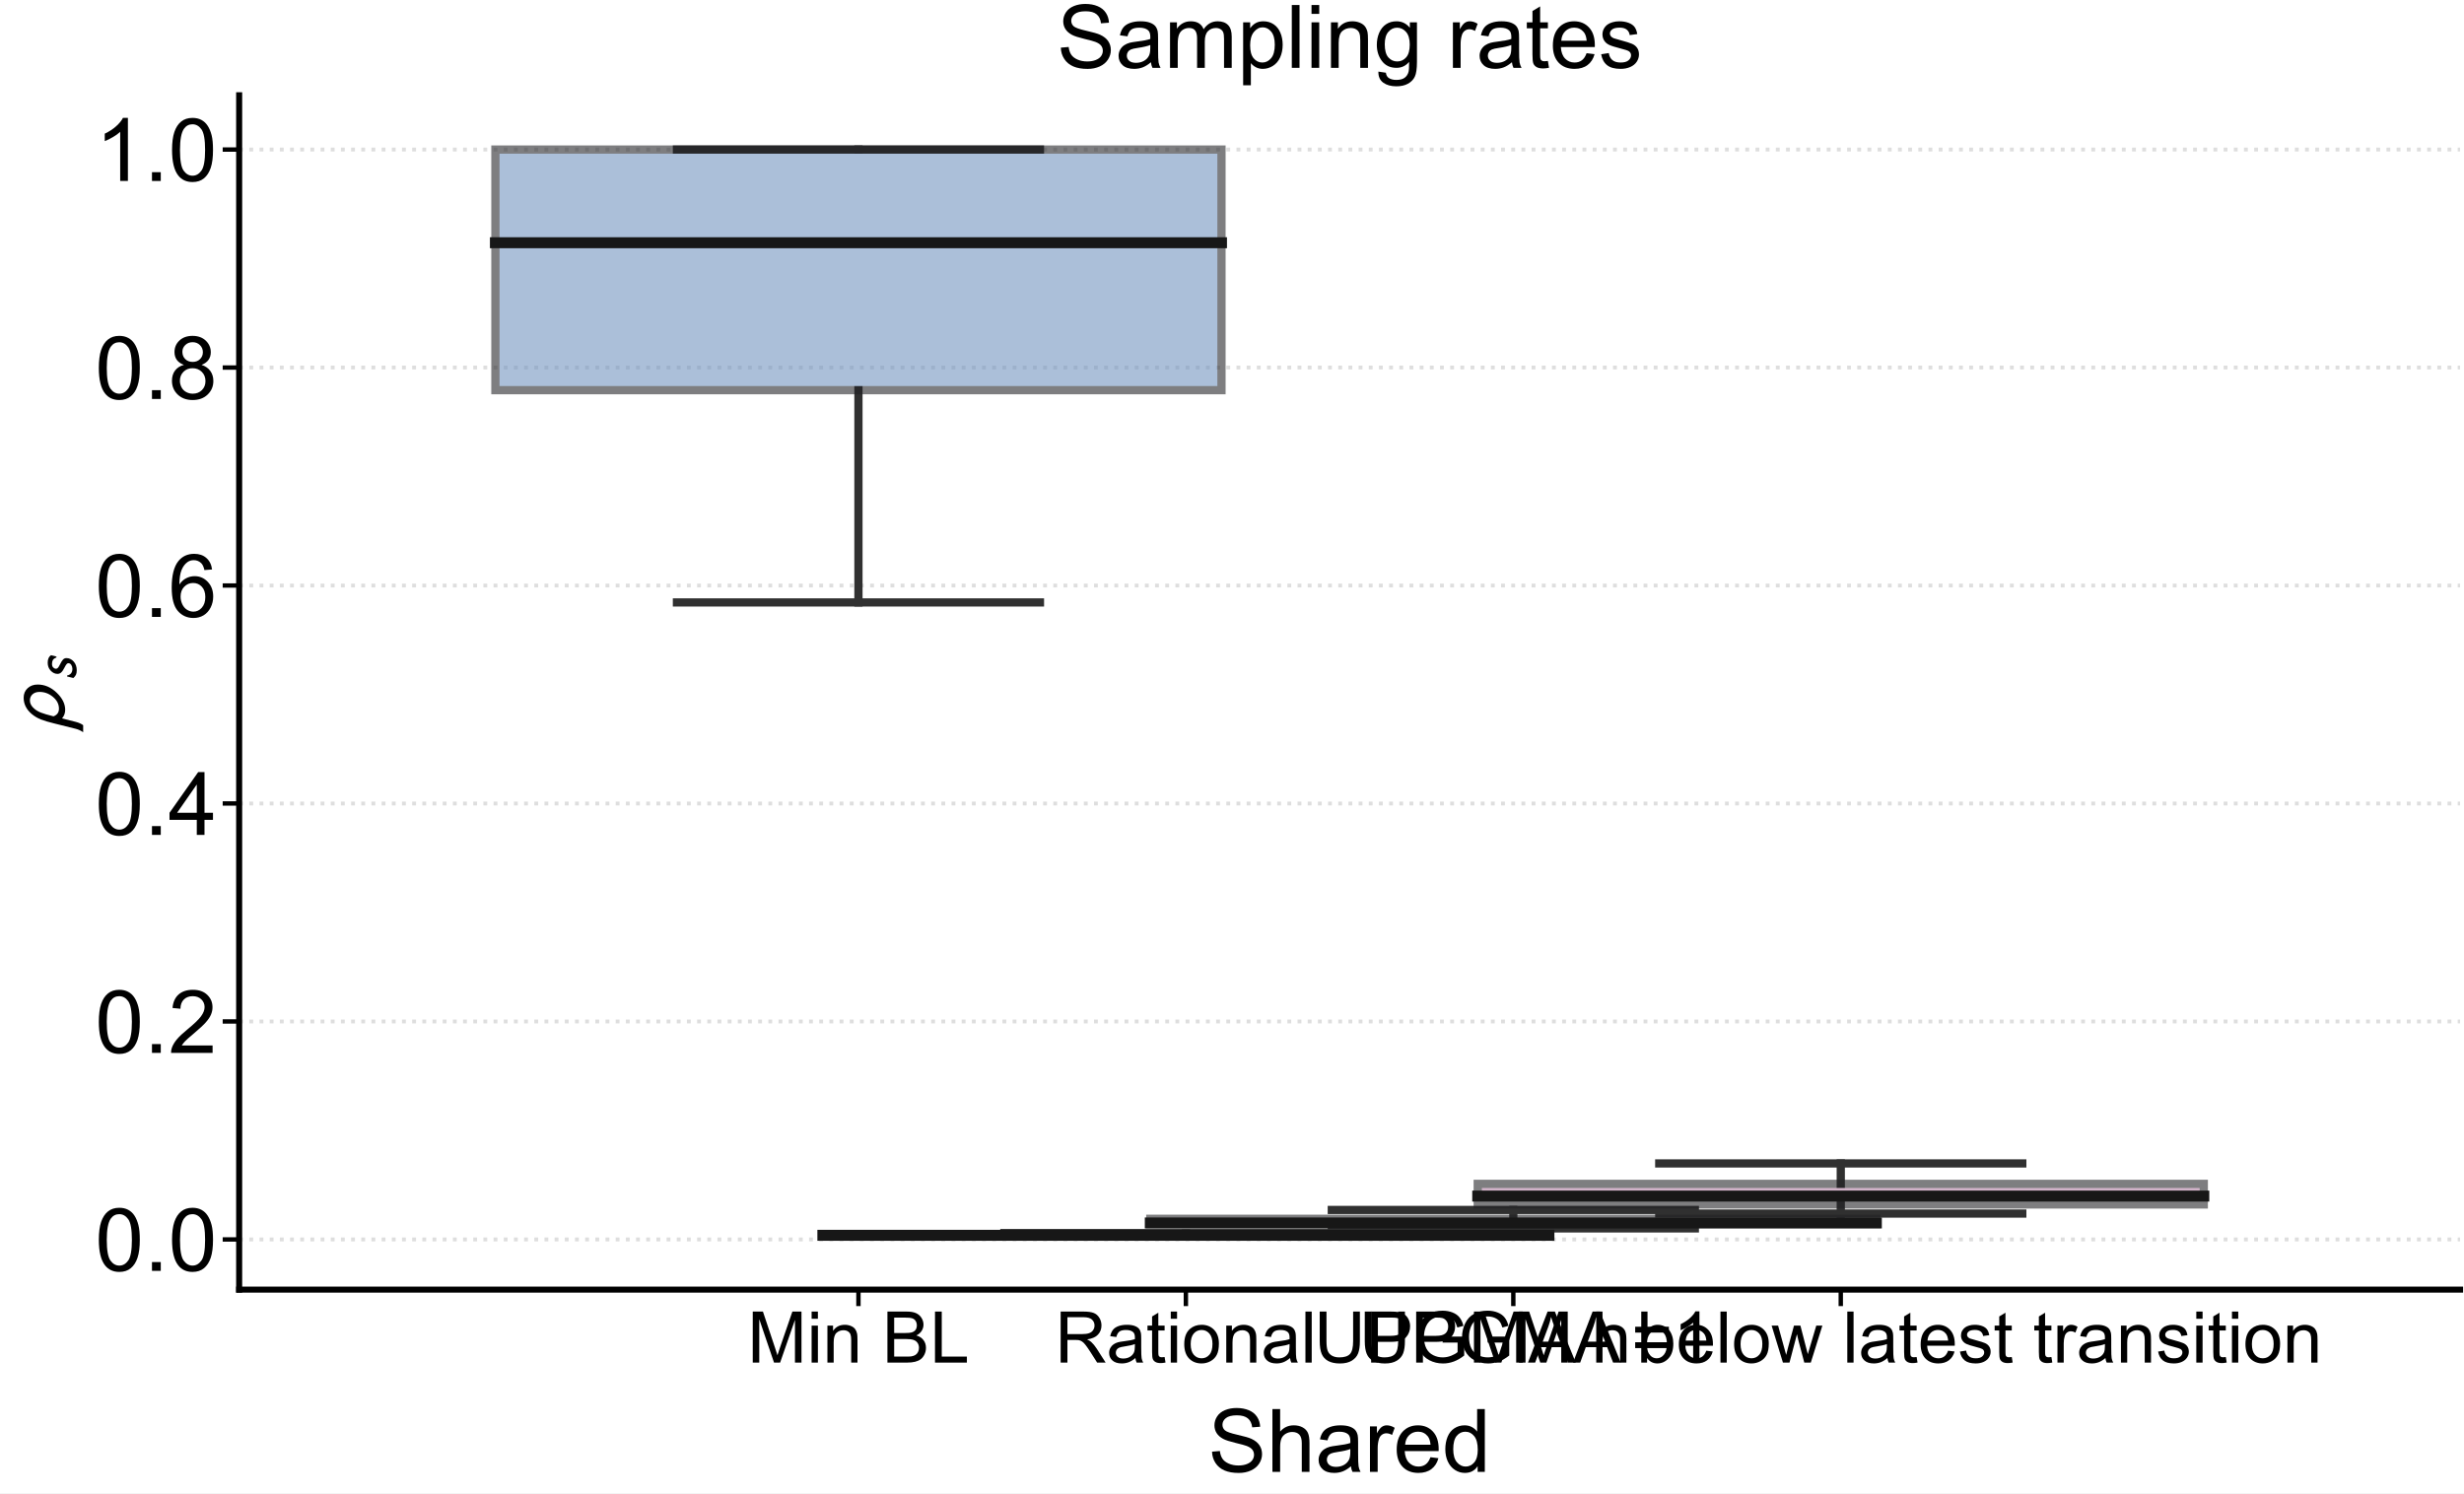
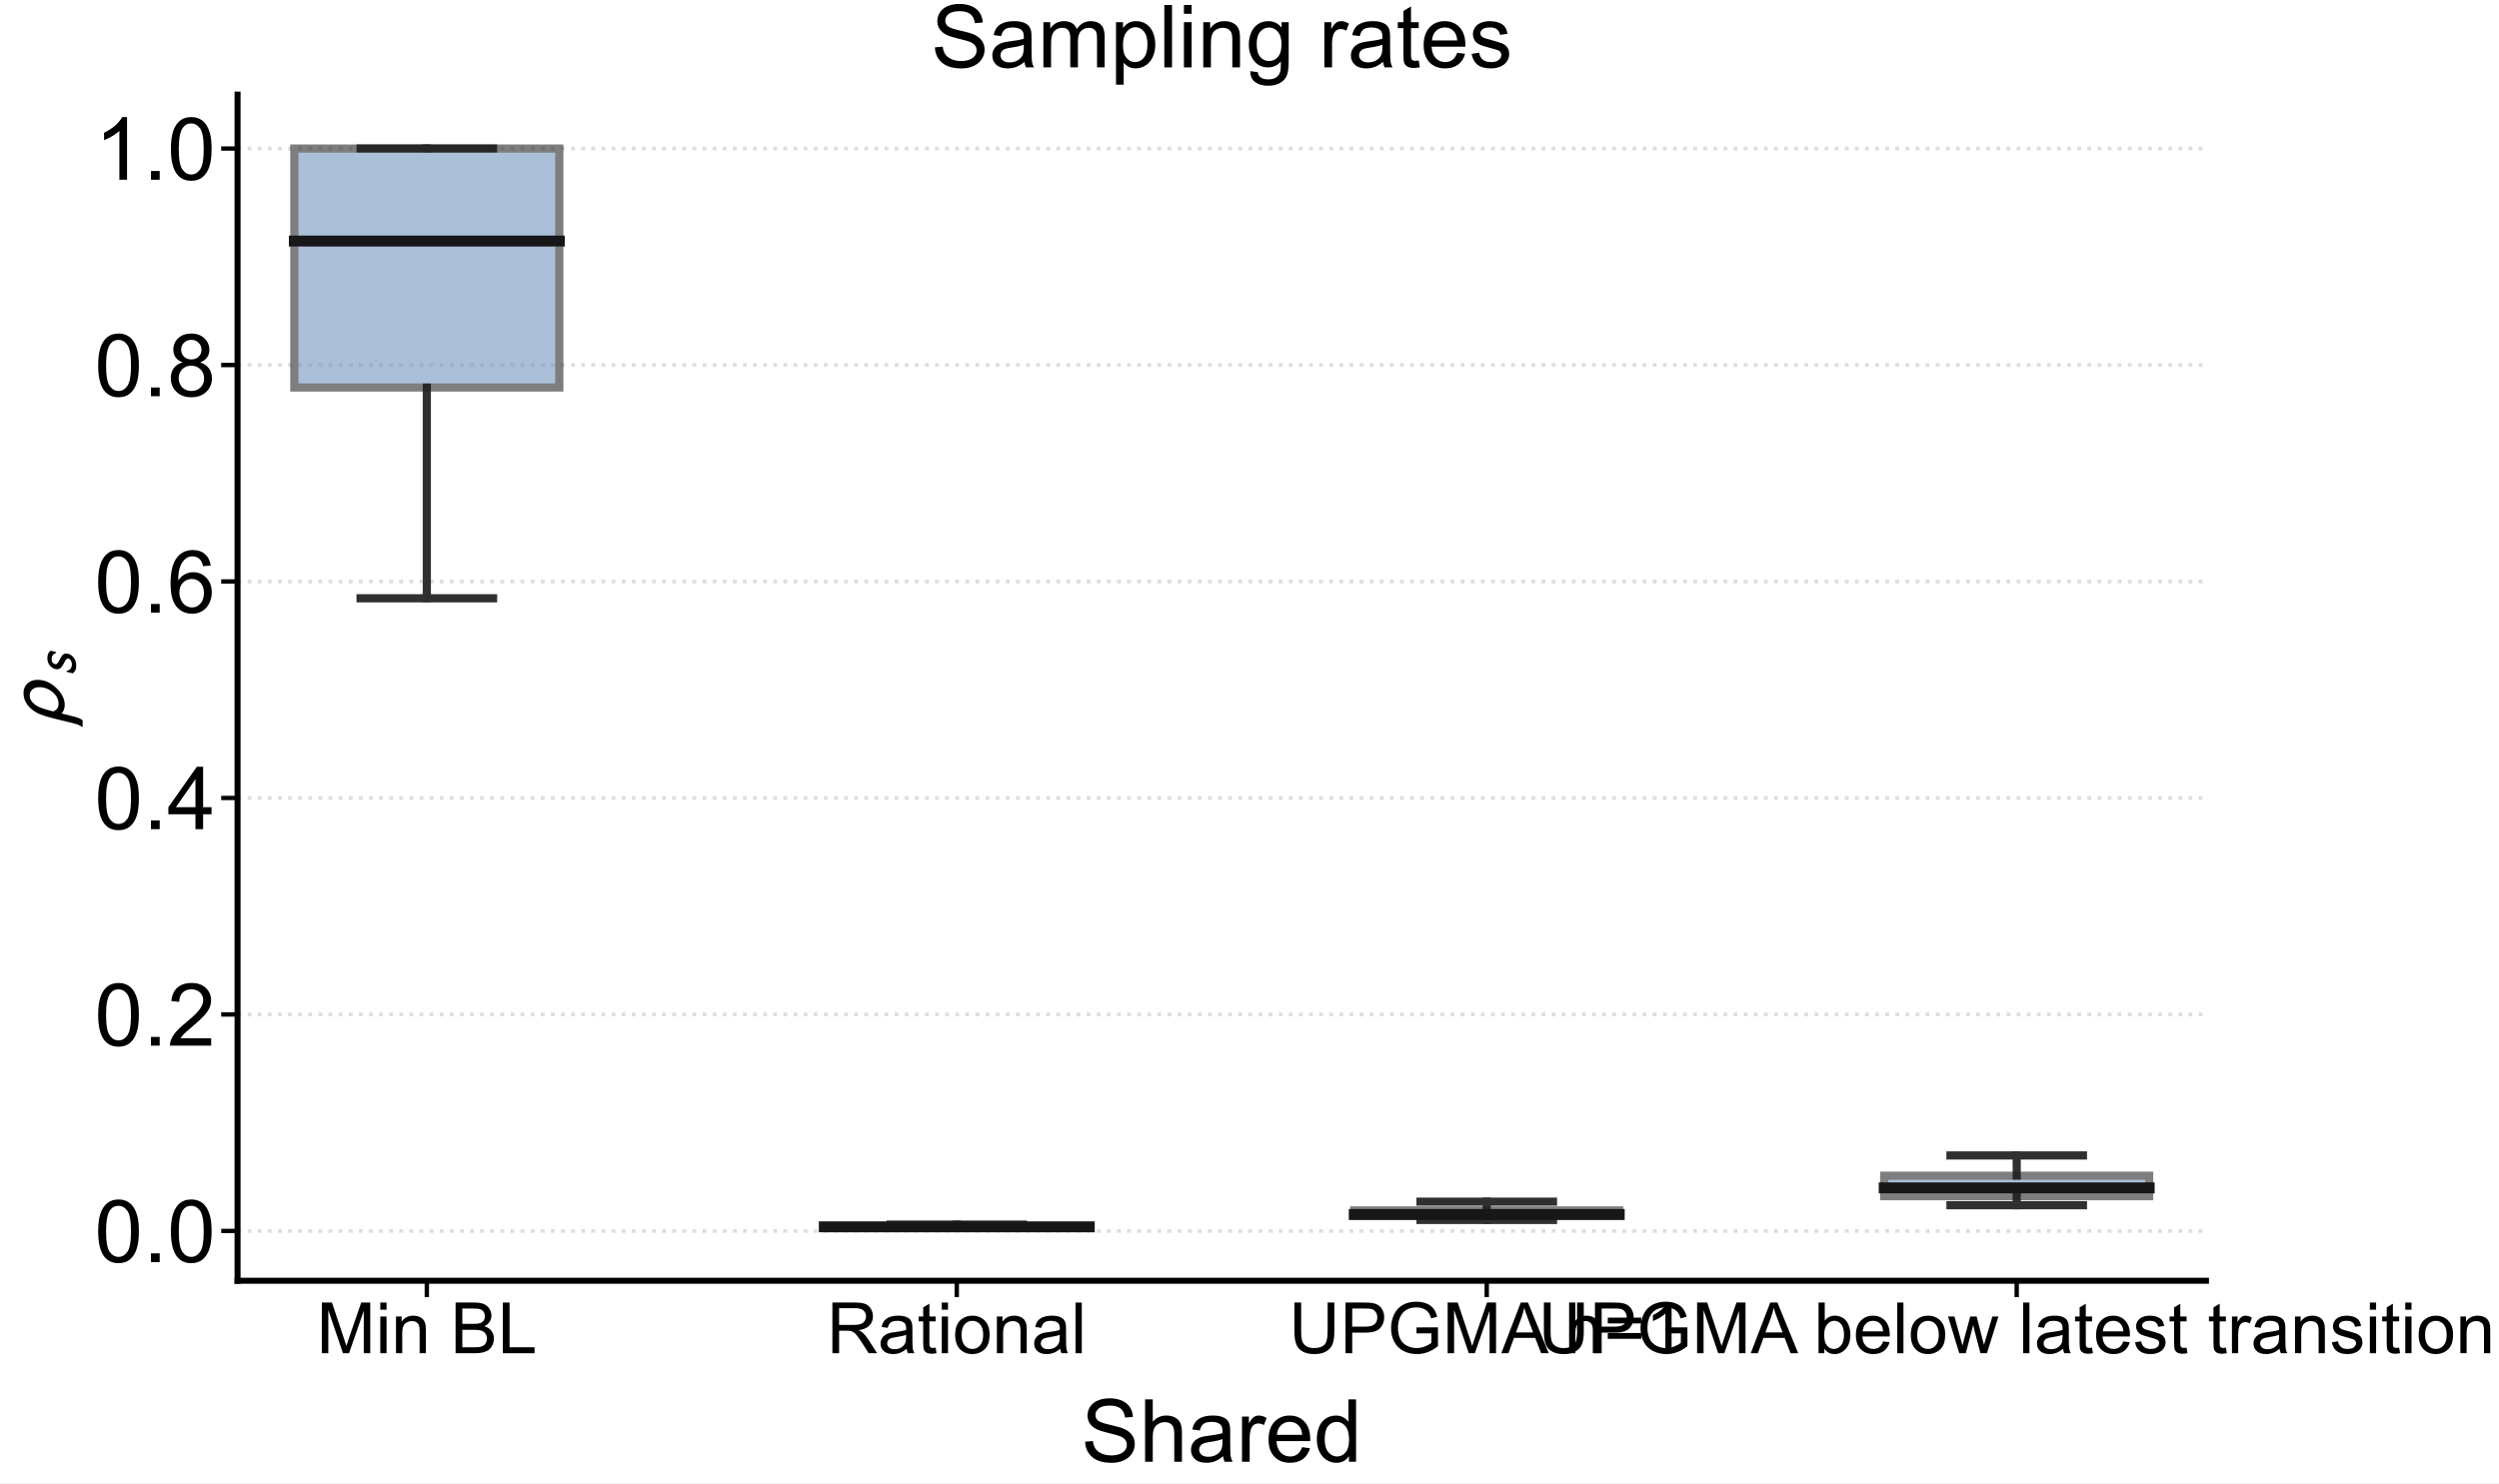
- <svg xmlns="http://www.w3.org/2000/svg" xmlns:xlink="http://www.w3.org/1999/xlink" width="449.132pt" height="272.221pt" viewBox="0 0 449.132 272.221" version="1.1">
+ <svg xmlns="http://www.w3.org/2000/svg" xmlns:xlink="http://www.w3.org/1999/xlink" width="458.589pt" height="272.221pt" viewBox="0 0 458.589 272.221" version="1.1">
  <defs>
    <style type="text/css">*{stroke-linejoin: round; stroke-linecap: butt}</style>
  </defs>
  <g id="figure_1">
    <g id="patch_1">
-       <path d="M 0 272.221  L 449.132 272.221  L 449.132 0  L 0 0  z " style="fill: #ffffff" />
+       <path d="M 0 272.221  L 458.589 272.221  L 458.589 0  L 0 0  z " style="fill: #ffffff" />
    </g>
    <g id="axes_1">
      <g id="patch_2">
-         <path d="M 43.593 235.095  L 448.413 235.095  L 448.413 17.367  L 43.593 17.367  z " style="fill: #ffffff" />
+         <path d="M 43.593 235.095  L 404.817 235.095  L 404.817 17.367  L 43.593 17.367  z " style="fill: #ffffff" />
      </g>
      <g id="matplotlib.axis_1">
        <g id="xtick_1">
          <g id="line2d_1">
            <defs>
-               <path id="m59614526e2" d="M 0 0  L 0 3  " style="stroke: #000000; stroke-width: 0.8" />
+               <path id="m2a5bc32619" d="M 0 0  L 0 3  " style="stroke: #000000; stroke-width: 0.8" />
            </defs>
            <g>
-               <use xlink:href="#m59614526e2" x="156.475" y="235.095" style="stroke: #000000; stroke-width: 0.8" />
+               <use xlink:href="#m2a5bc32619" x="78.326" y="235.095" style="stroke: #000000; stroke-width: 0.8" />
            </g>
          </g>
          <g id="text_1">
-             <g transform="translate(136.2458 248.4007) scale(0.13 -0.13)">
+             <g transform="translate(58.09636 248.4007) scale(0.13 -0.13)">
              <defs>
                <path id="ArialMT-4d" d="M 475 0  L 475 4581  L 1388 4581  L 2472 1338  Q 2622 884 2691 659  Q 2769 909 2934 1394  L 4031 4581  L 4847 4581  L 4847 0  L 4263 0  L 4263 3834  L 2931 0  L 2384 0  L 1059 3900  L 1059 0  L 475 0  z " transform="scale(0.015625)" />
                <path id="ArialMT-69" d="M 425 3934  L 425 4581  L 988 4581  L 988 3934  L 425 3934  z M 425 0  L 425 3319  L 988 3319  L 988 0  L 425 0  z " transform="scale(0.015625)" />
                <path id="ArialMT-6e" d="M 422 0  L 422 3319  L 928 3319  L 928 2847  Q 1294 3394 1984 3394  Q 2284 3394 2536 3286  Q 2788 3178 2913 3003  Q 3038 2828 3088 2588  Q 3119 2431 3119 2041  L 3119 0  L 2556 0  L 2556 2019  Q 2556 2363 2490 2533  Q 2425 2703 2258 2804  Q 2091 2906 1866 2906  Q 1506 2906 1245 2678  Q 984 2450 984 1813  L 984 0  L 422 0  z " transform="scale(0.015625)" />
                <path id="ArialMT-20" transform="scale(0.015625)" />
                <path id="ArialMT-42" d="M 469 0  L 469 4581  L 2188 4581  Q 2713 4581 3030 4442  Q 3347 4303 3526 4014  Q 3706 3725 3706 3409  Q 3706 3116 3547 2856  Q 3388 2597 3066 2438  Q 3481 2316 3704 2022  Q 3928 1728 3928 1328  Q 3928 1006 3792 729  Q 3656 453 3456 303  Q 3256 153 2954 76  Q 2653 0 2216 0  L 469 0  z M 1075 2656  L 2066 2656  Q 2469 2656 2644 2709  Q 2875 2778 2992 2937  Q 3109 3097 3109 3338  Q 3109 3566 3000 3739  Q 2891 3913 2687 3977  Q 2484 4041 1991 4041  L 1075 4041  L 1075 2656  z M 1075 541  L 2216 541  Q 2509 541 2628 563  Q 2838 600 2978 687  Q 3119 775 3209 942  Q 3300 1109 3300 1328  Q 3300 1584 3169 1773  Q 3038 1963 2805 2039  Q 2572 2116 2134 2116  L 1075 2116  L 1075 541  z " transform="scale(0.015625)" />
                <path id="ArialMT-4c" d="M 469 0  L 469 4581  L 1075 4581  L 1075 541  L 3331 541  L 3331 0  L 469 0  z " transform="scale(0.015625)" />
              </defs>
              <use xlink:href="#ArialMT-4d" />
              <use xlink:href="#ArialMT-69" transform="translate(83.30078 0)" />
              <use xlink:href="#ArialMT-6e" transform="translate(105.5176 0)" />
              <use xlink:href="#ArialMT-20" transform="translate(161.1328 0)" />
              <use xlink:href="#ArialMT-42" transform="translate(188.916 0)" />
              <use xlink:href="#ArialMT-4c" transform="translate(255.6152 0)" />
            </g>
          </g>
        </g>
        <g id="xtick_2">
          <g id="line2d_2">
            <g>
-               <use xlink:href="#m59614526e2" x="216.16" y="235.095" style="stroke: #000000; stroke-width: 0.8" />
+               <use xlink:href="#m2a5bc32619" x="175.578" y="235.095" style="stroke: #000000; stroke-width: 0.8" />
            </g>
          </g>
          <g id="text_2">
-             <g transform="translate(192.3131 248.4007) scale(0.13 -0.13)">
+             <g transform="translate(151.7313 248.4007) scale(0.13 -0.13)">
              <defs>
                <path id="ArialMT-52" d="M 503 0  L 503 4581  L 2534 4581  Q 3147 4581 3465 4457  Q 3784 4334 3975 4021  Q 4166 3709 4166 3331  Q 4166 2844 3850 2509  Q 3534 2175 2875 2084  Q 3116 1969 3241 1856  Q 3506 1613 3744 1247  L 4541 0  L 3778 0  L 3172 953  Q 2906 1366 2734 1584  Q 2563 1803 2427 1890  Q 2291 1978 2150 2013  Q 2047 2034 1813 2034  L 1109 2034  L 1109 0  L 503 0  z M 1109 2559  L 2413 2559  Q 2828 2559 3062 2645  Q 3297 2731 3419 2920  Q 3541 3109 3541 3331  Q 3541 3656 3305 3865  Q 3069 4075 2559 4075  L 1109 4075  L 1109 2559  z " transform="scale(0.015625)" />
                <path id="ArialMT-61" d="M 2588 409  Q 2275 144 1986 34  Q 1697 -75 1366 -75  Q 819 -75 525 192  Q 231 459 231 875  Q 231 1119 342 1320  Q 453 1522 633 1644  Q 813 1766 1038 1828  Q 1203 1872 1538 1913  Q 2219 1994 2541 2106  Q 2544 2222 2544 2253  Q 2544 2597 2384 2738  Q 2169 2928 1744 2928  Q 1347 2928 1158 2789  Q 969 2650 878 2297  L 328 2372  Q 403 2725 575 2942  Q 747 3159 1072 3276  Q 1397 3394 1825 3394  Q 2250 3394 2515 3294  Q 2781 3194 2906 3042  Q 3031 2891 3081 2659  Q 3109 2516 3109 2141  L 3109 1391  Q 3109 606 3145 398  Q 3181 191 3288 0  L 2700 0  Q 2613 175 2588 409  z M 2541 1666  Q 2234 1541 1622 1453  Q 1275 1403 1131 1340  Q 988 1278 909 1158  Q 831 1038 831 891  Q 831 666 1001 516  Q 1172 366 1500 366  Q 1825 366 2078 508  Q 2331 650 2450 897  Q 2541 1088 2541 1459  L 2541 1666  z " transform="scale(0.015625)" />
                <path id="ArialMT-74" d="M 1650 503  L 1731 6  Q 1494 -44 1306 -44  Q 1000 -44 831 53  Q 663 150 594 308  Q 525 466 525 972  L 525 2881  L 113 2881  L 113 3319  L 525 3319  L 525 4141  L 1084 4478  L 1084 3319  L 1650 3319  L 1650 2881  L 1084 2881  L 1084 941  Q 1084 700 1114 631  Q 1144 563 1211 522  Q 1278 481 1403 481  Q 1497 481 1650 503  z " transform="scale(0.015625)" />
                <path id="ArialMT-6f" d="M 213 1659  Q 213 2581 725 3025  Q 1153 3394 1769 3394  Q 2453 3394 2887 2945  Q 3322 2497 3322 1706  Q 3322 1066 3130 698  Q 2938 331 2570 128  Q 2203 -75 1769 -75  Q 1072 -75 642 372  Q 213 819 213 1659  z M 791 1659  Q 791 1022 1069 705  Q 1347 388 1769 388  Q 2188 388 2466 706  Q 2744 1025 2744 1678  Q 2744 2294 2464 2611  Q 2184 2928 1769 2928  Q 1347 2928 1069 2612  Q 791 2297 791 1659  z " transform="scale(0.015625)" />
                <path id="ArialMT-6c" d="M 409 0  L 409 4581  L 972 4581  L 972 0  L 409 0  z " transform="scale(0.015625)" />
              </defs>
              <use xlink:href="#ArialMT-52" />
              <use xlink:href="#ArialMT-61" transform="translate(72.2168 0)" />
              <use xlink:href="#ArialMT-74" transform="translate(127.832 0)" />
              <use xlink:href="#ArialMT-69" transform="translate(155.6152 0)" />
              <use xlink:href="#ArialMT-6f" transform="translate(177.832 0)" />
              <use xlink:href="#ArialMT-6e" transform="translate(233.4473 0)" />
              <use xlink:href="#ArialMT-61" transform="translate(289.0625 0)" />
              <use xlink:href="#ArialMT-6c" transform="translate(344.6777 0)" />
            </g>
          </g>
        </g>
        <g id="xtick_3">
          <g id="line2d_3">
            <g>
-               <use xlink:href="#m59614526e2" x="275.845" y="235.095" style="stroke: #000000; stroke-width: 0.8" />
+               <use xlink:href="#m2a5bc32619" x="272.831" y="235.095" style="stroke: #000000; stroke-width: 0.8" />
            </g>
          </g>
          <g id="text_3">
-             <g transform="translate(239.5354 248.4007) scale(0.13 -0.13)">
+             <g transform="translate(236.5212 248.4007) scale(0.13 -0.13)">
              <defs>
                <path id="ArialMT-55" d="M 3500 4581  L 4106 4581  L 4106 1934  Q 4106 1244 3950 837  Q 3794 431 3386 176  Q 2978 -78 2316 -78  Q 1672 -78 1262 144  Q 853 366 678 786  Q 503 1206 503 1934  L 503 4581  L 1109 4581  L 1109 1938  Q 1109 1341 1220 1058  Q 1331 775 1601 622  Q 1872 469 2263 469  Q 2931 469 3215 772  Q 3500 1075 3500 1938  L 3500 4581  z " transform="scale(0.015625)" />
                <path id="ArialMT-50" d="M 494 0  L 494 4581  L 2222 4581  Q 2678 4581 2919 4538  Q 3256 4481 3484 4323  Q 3713 4166 3852 3881  Q 3991 3597 3991 3256  Q 3991 2672 3619 2267  Q 3247 1863 2275 1863  L 1100 1863  L 1100 0  L 494 0  z M 1100 2403  L 2284 2403  Q 2872 2403 3119 2622  Q 3366 2841 3366 3238  Q 3366 3525 3220 3729  Q 3075 3934 2838 4000  Q 2684 4041 2272 4041  L 1100 4041  L 1100 2403  z " transform="scale(0.015625)" />
                <path id="ArialMT-47" d="M 2638 1797  L 2638 2334  L 4578 2338  L 4578 638  Q 4131 281 3656 101  Q 3181 -78 2681 -78  Q 2006 -78 1454 211  Q 903 500 622 1047  Q 341 1594 341 2269  Q 341 2938 620 3517  Q 900 4097 1425 4378  Q 1950 4659 2634 4659  Q 3131 4659 3532 4498  Q 3934 4338 4162 4050  Q 4391 3763 4509 3300  L 3963 3150  Q 3859 3500 3706 3700  Q 3553 3900 3268 4020  Q 2984 4141 2638 4141  Q 2222 4141 1919 4014  Q 1616 3888 1430 3681  Q 1244 3475 1141 3228  Q 966 2803 966 2306  Q 966 1694 1177 1281  Q 1388 869 1791 669  Q 2194 469 2647 469  Q 3041 469 3416 620  Q 3791 772 3984 944  L 3984 1797  L 2638 1797  z " transform="scale(0.015625)" />
                <path id="ArialMT-41" d="M -9 0  L 1750 4581  L 2403 4581  L 4278 0  L 3588 0  L 3053 1388  L 1138 1388  L 634 0  L -9 0  z M 1313 1881  L 2866 1881  L 2388 3150  Q 2169 3728 2063 4100  Q 1975 3659 1816 3225  L 1313 1881  z " transform="scale(0.015625)" />
                <path id="ArialMT-68" d="M 422 0  L 422 4581  L 984 4581  L 984 2938  Q 1378 3394 1978 3394  Q 2347 3394 2619 3248  Q 2891 3103 3008 2847  Q 3125 2591 3125 2103  L 3125 0  L 2563 0  L 2563 2103  Q 2563 2525 2380 2717  Q 2197 2909 1863 2909  Q 1613 2909 1392 2779  Q 1172 2650 1078 2428  Q 984 2206 984 1816  L 984 0  L 422 0  z " transform="scale(0.015625)" />
                <path id="ArialMT-3d" d="M 3381 2694  L 356 2694  L 356 3219  L 3381 3219  L 3381 2694  z M 3381 1303  L 356 1303  L 356 1828  L 3381 1828  L 3381 1303  z " transform="scale(0.015625)" />
                <path id="ArialMT-31" d="M 2384 0  L 1822 0  L 1822 3584  Q 1619 3391 1289 3197  Q 959 3003 697 2906  L 697 3450  Q 1169 3672 1522 3987  Q 1875 4303 2022 4600  L 2384 4600  L 2384 0  z " transform="scale(0.015625)" />
              </defs>
              <use xlink:href="#ArialMT-55" />
              <use xlink:href="#ArialMT-50" transform="translate(72.2168 0)" />
              <use xlink:href="#ArialMT-47" transform="translate(138.916 0)" />
              <use xlink:href="#ArialMT-4d" transform="translate(216.6992 0)" />
              <use xlink:href="#ArialMT-41" transform="translate(300 0)" />
              <use xlink:href="#ArialMT-20" transform="translate(361.1992 0)" />
              <use xlink:href="#ArialMT-68" transform="translate(388.9824 0)" />
              <use xlink:href="#ArialMT-3d" transform="translate(444.5977 0)" />
              <use xlink:href="#ArialMT-31" transform="translate(502.9961 0)" />
            </g>
          </g>
        </g>
        <g id="xtick_4">
          <g id="line2d_4">
            <g>
-               <use xlink:href="#m59614526e2" x="335.53" y="235.095" style="stroke: #000000; stroke-width: 0.8" />
+               <use xlink:href="#m2a5bc32619" x="370.083" y="235.095" style="stroke: #000000; stroke-width: 0.8" />
            </g>
          </g>
          <g id="text_4">
-             <g transform="translate(247.7445 248.4007) scale(0.13 -0.13)">
+             <g transform="translate(282.2979 248.4007) scale(0.13 -0.13)">
              <defs>
                <path id="ArialMT-62" d="M 941 0  L 419 0  L 419 4581  L 981 4581  L 981 2947  Q 1338 3394 1891 3394  Q 2197 3394 2470 3270  Q 2744 3147 2920 2923  Q 3097 2700 3197 2384  Q 3297 2069 3297 1709  Q 3297 856 2875 390  Q 2453 -75 1863 -75  Q 1275 -75 941 416  L 941 0  z M 934 1684  Q 934 1088 1097 822  Q 1363 388 1816 388  Q 2184 388 2453 708  Q 2722 1028 2722 1663  Q 2722 2313 2464 2622  Q 2206 2931 1841 2931  Q 1472 2931 1203 2611  Q 934 2291 934 1684  z " transform="scale(0.015625)" />
                <path id="ArialMT-65" d="M 2694 1069  L 3275 997  Q 3138 488 2766 206  Q 2394 -75 1816 -75  Q 1088 -75 661 373  Q 234 822 234 1631  Q 234 2469 665 2931  Q 1097 3394 1784 3394  Q 2450 3394 2872 2941  Q 3294 2488 3294 1666  Q 3294 1616 3291 1516  L 816 1516  Q 847 969 1125 678  Q 1403 388 1819 388  Q 2128 388 2347 550  Q 2566 713 2694 1069  z M 847 1978  L 2700 1978  Q 2663 2397 2488 2606  Q 2219 2931 1791 2931  Q 1403 2931 1139 2672  Q 875 2413 847 1978  z " transform="scale(0.015625)" />
                <path id="ArialMT-77" d="M 1034 0  L 19 3319  L 600 3319  L 1128 1403  L 1325 691  Q 1338 744 1497 1375  L 2025 3319  L 2603 3319  L 3100 1394  L 3266 759  L 3456 1400  L 4025 3319  L 4572 3319  L 3534 0  L 2950 0  L 2422 1988  L 2294 2553  L 1622 0  L 1034 0  z " transform="scale(0.015625)" />
                <path id="ArialMT-73" d="M 197 991  L 753 1078  Q 800 744 1014 566  Q 1228 388 1613 388  Q 2000 388 2187 545  Q 2375 703 2375 916  Q 2375 1106 2209 1216  Q 2094 1291 1634 1406  Q 1016 1563 777 1677  Q 538 1791 414 1992  Q 291 2194 291 2438  Q 291 2659 392 2848  Q 494 3038 669 3163  Q 800 3259 1026 3326  Q 1253 3394 1513 3394  Q 1903 3394 2198 3281  Q 2494 3169 2634 2976  Q 2775 2784 2828 2463  L 2278 2388  Q 2241 2644 2061 2787  Q 1881 2931 1553 2931  Q 1166 2931 1000 2803  Q 834 2675 834 2503  Q 834 2394 903 2306  Q 972 2216 1119 2156  Q 1203 2125 1616 2013  Q 2213 1853 2448 1751  Q 2684 1650 2818 1456  Q 2953 1263 2953 975  Q 2953 694 2789 445  Q 2625 197 2315 61  Q 2006 -75 1616 -75  Q 969 -75 630 194  Q 291 463 197 991  z " transform="scale(0.015625)" />
                <path id="ArialMT-72" d="M 416 0  L 416 3319  L 922 3319  L 922 2816  Q 1116 3169 1280 3281  Q 1444 3394 1641 3394  Q 1925 3394 2219 3213  L 2025 2691  Q 1819 2813 1613 2813  Q 1428 2813 1281 2702  Q 1134 2591 1072 2394  Q 978 2094 978 1738  L 978 0  L 416 0  z " transform="scale(0.015625)" />
              </defs>
              <use xlink:href="#ArialMT-55" />
              <use xlink:href="#ArialMT-50" transform="translate(72.2168 0)" />
              <use xlink:href="#ArialMT-47" transform="translate(138.916 0)" />
              <use xlink:href="#ArialMT-4d" transform="translate(216.6992 0)" />
              <use xlink:href="#ArialMT-41" transform="translate(300 0)" />
              <use xlink:href="#ArialMT-20" transform="translate(361.1992 0)" />
              <use xlink:href="#ArialMT-62" transform="translate(388.9824 0)" />
              <use xlink:href="#ArialMT-65" transform="translate(444.5977 0)" />
              <use xlink:href="#ArialMT-6c" transform="translate(500.2129 0)" />
              <use xlink:href="#ArialMT-6f" transform="translate(522.4297 0)" />
              <use xlink:href="#ArialMT-77" transform="translate(578.0449 0)" />
              <use xlink:href="#ArialMT-20" transform="translate(650.2617 0)" />
              <use xlink:href="#ArialMT-6c" transform="translate(678.0449 0)" />
              <use xlink:href="#ArialMT-61" transform="translate(700.2617 0)" />
              <use xlink:href="#ArialMT-74" transform="translate(755.877 0)" />
              <use xlink:href="#ArialMT-65" transform="translate(783.6602 0)" />
              <use xlink:href="#ArialMT-73" transform="translate(839.2754 0)" />
              <use xlink:href="#ArialMT-74" transform="translate(889.2754 0)" />
              <use xlink:href="#ArialMT-20" transform="translate(917.0586 0)" />
              <use xlink:href="#ArialMT-74" transform="translate(944.8418 0)" />
              <use xlink:href="#ArialMT-72" transform="translate(972.625 0)" />
              <use xlink:href="#ArialMT-61" transform="translate(1005.926 0)" />
              <use xlink:href="#ArialMT-6e" transform="translate(1061.541 0)" />
              <use xlink:href="#ArialMT-73" transform="translate(1117.156 0)" />
              <use xlink:href="#ArialMT-69" transform="translate(1167.156 0)" />
              <use xlink:href="#ArialMT-74" transform="translate(1189.373 0)" />
              <use xlink:href="#ArialMT-69" transform="translate(1217.156 0)" />
              <use xlink:href="#ArialMT-6f" transform="translate(1239.373 0)" />
              <use xlink:href="#ArialMT-6e" transform="translate(1294.988 0)" />
            </g>
          </g>
        </g>
      </g>
      <g id="matplotlib.axis_2">
        <g id="ytick_1">
          <g id="line2d_5">
-             <path d="M 43.593 225.947  L 448.413 225.947  " clip-path="url(#pe957ca0507)" style="fill: none; stroke-dasharray: 0.7,1.155; stroke-dashoffset: 0; stroke: #dedede; stroke-width: 0.7" />
+             <path d="M 43.593 225.947  L 404.817 225.947  " clip-path="url(#p10dc89d336)" style="fill: none; stroke-dasharray: 0.7,1.155; stroke-dashoffset: 0; stroke: #dedede; stroke-width: 0.7" />
          </g>
          <g id="line2d_6">
            <defs>
-               <path id="mc1850617ba" d="M 0 0  L -3 0  " style="stroke: #000000; stroke-width: 0.8" />
+               <path id="m705e04aeea" d="M 0 0  L -3 0  " style="stroke: #000000; stroke-width: 0.8" />
            </defs>
            <g>
-               <use xlink:href="#mc1850617ba" x="43.593" y="225.947" style="stroke: #000000; stroke-width: 0.8" />
+               <use xlink:href="#m705e04aeea" x="43.593" y="225.947" style="stroke: #000000; stroke-width: 0.8" />
            </g>
          </g>
          <g id="text_5">
            <g transform="translate(17.3525 231.6733) scale(0.16 -0.16)">
              <defs>
                <path id="ArialMT-30" d="M 266 2259  Q 266 3072 433 3567  Q 600 4063 929 4331  Q 1259 4600 1759 4600  Q 2128 4600 2406 4451  Q 2684 4303 2865 4023  Q 3047 3744 3150 3342  Q 3253 2941 3253 2259  Q 3253 1453 3087 958  Q 2922 463 2592 192  Q 2263 -78 1759 -78  Q 1097 -78 719 397  Q 266 969 266 2259  z M 844 2259  Q 844 1131 1108 757  Q 1372 384 1759 384  Q 2147 384 2411 759  Q 2675 1134 2675 2259  Q 2675 3391 2411 3762  Q 2147 4134 1753 4134  Q 1366 4134 1134 3806  Q 844 3388 844 2259  z " transform="scale(0.015625)" />
                <path id="ArialMT-2e" d="M 581 0  L 581 641  L 1222 641  L 1222 0  L 581 0  z " transform="scale(0.015625)" />
              </defs>
              <use xlink:href="#ArialMT-30" />
              <use xlink:href="#ArialMT-2e" transform="translate(55.61523 0)" />
              <use xlink:href="#ArialMT-30" transform="translate(83.39844 0)" />
            </g>
          </g>
        </g>
        <g id="ytick_2">
          <g id="line2d_7">
-             <path d="M 43.593 186.21  L 448.413 186.21  " clip-path="url(#pe957ca0507)" style="fill: none; stroke-dasharray: 0.7,1.155; stroke-dashoffset: 0; stroke: #dedede; stroke-width: 0.7" />
+             <path d="M 43.593 186.21  L 404.817 186.21  " clip-path="url(#p10dc89d336)" style="fill: none; stroke-dasharray: 0.7,1.155; stroke-dashoffset: 0; stroke: #dedede; stroke-width: 0.7" />
          </g>
          <g id="line2d_8">
            <g>
-               <use xlink:href="#mc1850617ba" x="43.593" y="186.21" style="stroke: #000000; stroke-width: 0.8" />
+               <use xlink:href="#m705e04aeea" x="43.593" y="186.21" style="stroke: #000000; stroke-width: 0.8" />
            </g>
          </g>
          <g id="text_6">
            <g transform="translate(17.3525 191.9367) scale(0.16 -0.16)">
              <defs>
                <path id="ArialMT-32" d="M 3222 541  L 3222 0  L 194 0  Q 188 203 259 391  Q 375 700 629 1000  Q 884 1300 1366 1694  Q 2113 2306 2375 2664  Q 2638 3022 2638 3341  Q 2638 3675 2398 3904  Q 2159 4134 1775 4134  Q 1369 4134 1125 3890  Q 881 3647 878 3216  L 300 3275  Q 359 3922 746 4261  Q 1134 4600 1788 4600  Q 2447 4600 2831 4234  Q 3216 3869 3216 3328  Q 3216 3053 3103 2787  Q 2991 2522 2730 2228  Q 2469 1934 1863 1422  Q 1356 997 1212 845  Q 1069 694 975 541  L 3222 541  z " transform="scale(0.015625)" />
              </defs>
              <use xlink:href="#ArialMT-30" />
              <use xlink:href="#ArialMT-2e" transform="translate(55.61523 0)" />
              <use xlink:href="#ArialMT-32" transform="translate(83.39844 0)" />
            </g>
          </g>
        </g>
        <g id="ytick_3">
          <g id="line2d_9">
-             <path d="M 43.593 146.474  L 448.413 146.474  " clip-path="url(#pe957ca0507)" style="fill: none; stroke-dasharray: 0.7,1.155; stroke-dashoffset: 0; stroke: #dedede; stroke-width: 0.7" />
+             <path d="M 43.593 146.474  L 404.817 146.474  " clip-path="url(#p10dc89d336)" style="fill: none; stroke-dasharray: 0.7,1.155; stroke-dashoffset: 0; stroke: #dedede; stroke-width: 0.7" />
          </g>
          <g id="line2d_10">
            <g>
-               <use xlink:href="#mc1850617ba" x="43.593" y="146.474" style="stroke: #000000; stroke-width: 0.8" />
+               <use xlink:href="#m705e04aeea" x="43.593" y="146.474" style="stroke: #000000; stroke-width: 0.8" />
            </g>
          </g>
          <g id="text_7">
            <g transform="translate(17.3525 152.2001) scale(0.16 -0.16)">
              <defs>
                <path id="ArialMT-34" d="M 2069 0  L 2069 1097  L 81 1097  L 81 1613  L 2172 4581  L 2631 4581  L 2631 1613  L 3250 1613  L 3250 1097  L 2631 1097  L 2631 0  L 2069 0  z M 2069 1613  L 2069 3678  L 634 1613  L 2069 1613  z " transform="scale(0.015625)" />
              </defs>
              <use xlink:href="#ArialMT-30" />
              <use xlink:href="#ArialMT-2e" transform="translate(55.61523 0)" />
              <use xlink:href="#ArialMT-34" transform="translate(83.39844 0)" />
            </g>
          </g>
        </g>
        <g id="ytick_4">
          <g id="line2d_11">
-             <path d="M 43.593 106.737  L 448.413 106.737  " clip-path="url(#pe957ca0507)" style="fill: none; stroke-dasharray: 0.7,1.155; stroke-dashoffset: 0; stroke: #dedede; stroke-width: 0.7" />
+             <path d="M 43.593 106.737  L 404.817 106.737  " clip-path="url(#p10dc89d336)" style="fill: none; stroke-dasharray: 0.7,1.155; stroke-dashoffset: 0; stroke: #dedede; stroke-width: 0.7" />
          </g>
          <g id="line2d_12">
            <g>
-               <use xlink:href="#mc1850617ba" x="43.593" y="106.737" style="stroke: #000000; stroke-width: 0.8" />
+               <use xlink:href="#m705e04aeea" x="43.593" y="106.737" style="stroke: #000000; stroke-width: 0.8" />
            </g>
          </g>
          <g id="text_8">
            <g transform="translate(17.3525 112.4636) scale(0.16 -0.16)">
              <defs>
                <path id="ArialMT-36" d="M 3184 3459  L 2625 3416  Q 2550 3747 2413 3897  Q 2184 4138 1850 4138  Q 1581 4138 1378 3988  Q 1113 3794 959 3422  Q 806 3050 800 2363  Q 1003 2672 1297 2822  Q 1591 2972 1913 2972  Q 2475 2972 2870 2558  Q 3266 2144 3266 1488  Q 3266 1056 3080 686  Q 2894 316 2569 119  Q 2244 -78 1831 -78  Q 1128 -78 684 439  Q 241 956 241 2144  Q 241 3472 731 4075  Q 1159 4600 1884 4600  Q 2425 4600 2770 4297  Q 3116 3994 3184 3459  z M 888 1484  Q 888 1194 1011 928  Q 1134 663 1356 523  Q 1578 384 1822 384  Q 2178 384 2434 671  Q 2691 959 2691 1453  Q 2691 1928 2437 2201  Q 2184 2475 1800 2475  Q 1419 2475 1153 2201  Q 888 1928 888 1484  z " transform="scale(0.015625)" />
              </defs>
              <use xlink:href="#ArialMT-30" />
              <use xlink:href="#ArialMT-2e" transform="translate(55.61523 0)" />
              <use xlink:href="#ArialMT-36" transform="translate(83.39844 0)" />
            </g>
          </g>
        </g>
        <g id="ytick_5">
          <g id="line2d_13">
-             <path d="M 43.593 67.001  L 448.413 67.001  " clip-path="url(#pe957ca0507)" style="fill: none; stroke-dasharray: 0.7,1.155; stroke-dashoffset: 0; stroke: #dedede; stroke-width: 0.7" />
+             <path d="M 43.593 67.001  L 404.817 67.001  " clip-path="url(#p10dc89d336)" style="fill: none; stroke-dasharray: 0.7,1.155; stroke-dashoffset: 0; stroke: #dedede; stroke-width: 0.7" />
          </g>
          <g id="line2d_14">
            <g>
-               <use xlink:href="#mc1850617ba" x="43.593" y="67.001" style="stroke: #000000; stroke-width: 0.8" />
+               <use xlink:href="#m705e04aeea" x="43.593" y="67.001" style="stroke: #000000; stroke-width: 0.8" />
            </g>
          </g>
          <g id="text_9">
            <g transform="translate(17.3525 72.72703) scale(0.16 -0.16)">
              <defs>
                <path id="ArialMT-38" d="M 1131 2484  Q 781 2613 612 2850  Q 444 3088 444 3419  Q 444 3919 803 4259  Q 1163 4600 1759 4600  Q 2359 4600 2725 4251  Q 3091 3903 3091 3403  Q 3091 3084 2923 2848  Q 2756 2613 2416 2484  Q 2838 2347 3058 2040  Q 3278 1734 3278 1309  Q 3278 722 2862 322  Q 2447 -78 1769 -78  Q 1091 -78 675 323  Q 259 725 259 1325  Q 259 1772 486 2073  Q 713 2375 1131 2484  z M 1019 3438  Q 1019 3113 1228 2906  Q 1438 2700 1772 2700  Q 2097 2700 2305 2904  Q 2513 3109 2513 3406  Q 2513 3716 2298 3927  Q 2084 4138 1766 4138  Q 1444 4138 1231 3931  Q 1019 3725 1019 3438  z M 838 1322  Q 838 1081 952 856  Q 1066 631 1291 507  Q 1516 384 1775 384  Q 2178 384 2440 643  Q 2703 903 2703 1303  Q 2703 1709 2433 1975  Q 2163 2241 1756 2241  Q 1359 2241 1098 1978  Q 838 1716 838 1322  z " transform="scale(0.015625)" />
              </defs>
              <use xlink:href="#ArialMT-30" />
              <use xlink:href="#ArialMT-2e" transform="translate(55.61523 0)" />
              <use xlink:href="#ArialMT-38" transform="translate(83.39844 0)" />
            </g>
          </g>
        </g>
        <g id="ytick_6">
          <g id="line2d_15">
-             <path d="M 43.593 27.264  L 448.413 27.264  " clip-path="url(#pe957ca0507)" style="fill: none; stroke-dasharray: 0.7,1.155; stroke-dashoffset: 0; stroke: #dedede; stroke-width: 0.7" />
+             <path d="M 43.593 27.264  L 404.817 27.264  " clip-path="url(#p10dc89d336)" style="fill: none; stroke-dasharray: 0.7,1.155; stroke-dashoffset: 0; stroke: #dedede; stroke-width: 0.7" />
          </g>
          <g id="line2d_16">
            <g>
-               <use xlink:href="#mc1850617ba" x="43.593" y="27.264" style="stroke: #000000; stroke-width: 0.8" />
+               <use xlink:href="#m705e04aeea" x="43.593" y="27.264" style="stroke: #000000; stroke-width: 0.8" />
            </g>
          </g>
          <g id="text_10">
            <g transform="translate(17.3525 32.99048) scale(0.16 -0.16)">
              <use xlink:href="#ArialMT-31" />
              <use xlink:href="#ArialMT-2e" transform="translate(55.61523 0)" />
              <use xlink:href="#ArialMT-30" transform="translate(83.39844 0)" />
            </g>
          </g>
        </g>
        <g id="text_11">
          <g transform="translate(11.8325 132.9515) rotate(-90) scale(0.16 -0.16)">
            <defs>
              <path id="STIXNonUnicode-Italic-e1e8" d="M 38 -838  L 435 755  Q 576 1338 723 1709  Q 870 2080 1126 2381  Q 1619 2957 2304 2957  Q 2726 2957 2995 2669  Q 3264 2381 3264 1933  Q 3264 1171 2669 550  Q 2074 -70 1421 -70  Q 1062 -70 794 160  L 550 -813  Q 461 -1171 301 -1382  L -211 -1382  Q -32 -1120 38 -838  z M 2726 1798  Q 2726 2118 2553 2310  Q 2381 2502 2099 2502  Q 1773 2502 1498 2176  Q 1331 1984 1216 1693  Q 1101 1402 947 781  Q 1094 384 1504 384  Q 1997 384 2361 819  Q 2726 1254 2726 1798  z " transform="scale(0.015625)" />
              <path id="STIXGeneral-Italic-1d634" d="M 2765 2624  L 2624 2054  L 2528 2054  Q 2419 2336 2259 2425  Q 2099 2515 1849 2515  Q 1600 2515 1475 2377  Q 1350 2240 1350 2112  Q 1350 1984 1459 1891  Q 1568 1798 1779 1696  Q 2163 1510 2313 1366  Q 2464 1222 2464 1011  Q 2464 576 2105 256  Q 1747 -64 1190 -64  Q 902 -64 729 19  Q 557 102 390 288  L 550 947  L 646 947  Q 762 390 1344 390  Q 1562 390 1747 502  Q 1933 614 1933 819  Q 1933 915 1830 1001  Q 1728 1088 1485 1210  Q 1133 1382 976 1552  Q 819 1722 819 1939  Q 819 2336 1152 2649  Q 1485 2963 1978 2963  Q 2534 2963 2765 2624  z " transform="scale(0.015625)" />
            </defs>
            <use xlink:href="#STIXNonUnicode-Italic-e1e8" transform="translate(0 0.796875)" />
            <use xlink:href="#STIXGeneral-Italic-1d634" transform="translate(54.19269 -12.79219) scale(0.7)" />
          </g>
        </g>
      </g>
      <g id="line2d_17">
-         <path d="M 156.475 109.824  L 156.475 71.128  " clip-path="url(#pe957ca0507)" style="fill: none; stroke: #303030; stroke-width: 1.5; stroke-linecap: square" />
+         <path d="M 78.326 109.824  L 78.326 71.128  " clip-path="url(#p10dc89d336)" style="fill: none; stroke: #303030; stroke-width: 1.5; stroke-linecap: square" />
      </g>
      <g id="line2d_18">
-         <path d="M 156.475 27.264  L 156.475 27.264  " clip-path="url(#pe957ca0507)" style="fill: none; stroke: #303030; stroke-width: 1.5; stroke-linecap: square" />
+         <path d="M 78.326 27.264  L 78.326 27.264  " clip-path="url(#p10dc89d336)" style="fill: none; stroke: #303030; stroke-width: 1.5; stroke-linecap: square" />
      </g>
      <g id="line2d_19">
-         <path d="M 123.389 109.824  L 189.561 109.824  " clip-path="url(#pe957ca0507)" style="fill: none; stroke: #303030; stroke-width: 1.5; stroke-linecap: square" />
+         <path d="M 66.169 109.824  L 90.482 109.824  " clip-path="url(#p10dc89d336)" style="fill: none; stroke: #303030; stroke-width: 1.5; stroke-linecap: square" />
      </g>
      <g id="line2d_20">
-         <path d="M 123.389 27.264  L 189.561 27.264  " clip-path="url(#pe957ca0507)" style="fill: none; stroke: #303030; stroke-width: 1.5; stroke-linecap: square" />
+         <path d="M 66.169 27.264  L 90.482 27.264  " clip-path="url(#p10dc89d336)" style="fill: none; stroke: #303030; stroke-width: 1.5; stroke-linecap: square" />
      </g>
      <g id="line2d_21">
-         <path d="M 216.16 225.199  L 216.16 225.196  " clip-path="url(#pe957ca0507)" style="fill: none; stroke: #303030; stroke-width: 1.5; stroke-linecap: square" />
+         <path d="M 175.578 225.199  L 175.578 225.196  " clip-path="url(#p10dc89d336)" style="fill: none; stroke: #303030; stroke-width: 1.5; stroke-linecap: square" />
      </g>
      <g id="line2d_22">
-         <path d="M 216.16 225.113  L 216.16 224.784  " clip-path="url(#pe957ca0507)" style="fill: none; stroke: #303030; stroke-width: 1.5; stroke-linecap: square" />
+         <path d="M 175.578 225.113  L 175.578 224.784  " clip-path="url(#p10dc89d336)" style="fill: none; stroke: #303030; stroke-width: 1.5; stroke-linecap: square" />
      </g>
      <g id="line2d_23">
-         <path d="M 183.074 225.199  L 249.246 225.199  " clip-path="url(#pe957ca0507)" style="fill: none; stroke: #303030; stroke-width: 1.5; stroke-linecap: square" />
+         <path d="M 163.422 225.199  L 187.735 225.199  " clip-path="url(#p10dc89d336)" style="fill: none; stroke: #303030; stroke-width: 1.5; stroke-linecap: square" />
      </g>
      <g id="line2d_24">
-         <path d="M 183.074 224.784  L 249.246 224.784  " clip-path="url(#pe957ca0507)" style="fill: none; stroke: #303030; stroke-width: 1.5; stroke-linecap: square" />
+         <path d="M 163.422 224.784  L 187.735 224.784  " clip-path="url(#p10dc89d336)" style="fill: none; stroke: #303030; stroke-width: 1.5; stroke-linecap: square" />
      </g>
      <g id="line2d_25">
-         <path d="M 275.845 223.931  L 275.845 223.136  " clip-path="url(#pe957ca0507)" style="fill: none; stroke: #303030; stroke-width: 1.5; stroke-linecap: square" />
+         <path d="M 272.831 223.931  L 272.831 223.136  " clip-path="url(#p10dc89d336)" style="fill: none; stroke: #303030; stroke-width: 1.5; stroke-linecap: square" />
      </g>
      <g id="line2d_26">
-         <path d="M 275.845 222.183  L 275.845 220.575  " clip-path="url(#pe957ca0507)" style="fill: none; stroke: #303030; stroke-width: 1.5; stroke-linecap: square" />
+         <path d="M 272.831 222.183  L 272.831 220.575  " clip-path="url(#p10dc89d336)" style="fill: none; stroke: #303030; stroke-width: 1.5; stroke-linecap: square" />
      </g>
      <g id="line2d_27">
-         <path d="M 242.759 223.931  L 308.931 223.931  " clip-path="url(#pe957ca0507)" style="fill: none; stroke: #303030; stroke-width: 1.5; stroke-linecap: square" />
+         <path d="M 260.674 223.931  L 284.987 223.931  " clip-path="url(#p10dc89d336)" style="fill: none; stroke: #303030; stroke-width: 1.5; stroke-linecap: square" />
      </g>
      <g id="line2d_28">
-         <path d="M 242.759 220.575  L 308.931 220.575  " clip-path="url(#pe957ca0507)" style="fill: none; stroke: #303030; stroke-width: 1.5; stroke-linecap: square" />
+         <path d="M 260.674 220.575  L 284.987 220.575  " clip-path="url(#p10dc89d336)" style="fill: none; stroke: #303030; stroke-width: 1.5; stroke-linecap: square" />
      </g>
      <g id="line2d_29">
-         <path d="M 335.53 221.229  L 335.53 219.57  " clip-path="url(#pe957ca0507)" style="fill: none; stroke: #303030; stroke-width: 1.5; stroke-linecap: square" />
+         <path d="M 370.083 221.229  L 370.083 219.57  " clip-path="url(#p10dc89d336)" style="fill: none; stroke: #303030; stroke-width: 1.5; stroke-linecap: square" />
      </g>
      <g id="line2d_30">
-         <path d="M 335.53 215.814  L 335.53 212.092  " clip-path="url(#pe957ca0507)" style="fill: none; stroke: #303030; stroke-width: 1.5; stroke-linecap: square" />
+         <path d="M 370.083 215.814  L 370.083 212.092  " clip-path="url(#p10dc89d336)" style="fill: none; stroke: #303030; stroke-width: 1.5; stroke-linecap: square" />
      </g>
      <g id="line2d_31">
-         <path d="M 302.444 221.229  L 368.616 221.229  " clip-path="url(#pe957ca0507)" style="fill: none; stroke: #303030; stroke-width: 1.5; stroke-linecap: square" />
+         <path d="M 357.927 221.229  L 382.24 221.229  " clip-path="url(#p10dc89d336)" style="fill: none; stroke: #303030; stroke-width: 1.5; stroke-linecap: square" />
      </g>
      <g id="line2d_32">
-         <path d="M 302.444 212.092  L 368.616 212.092  " clip-path="url(#pe957ca0507)" style="fill: none; stroke: #303030; stroke-width: 1.5; stroke-linecap: square" />
+         <path d="M 357.927 212.092  L 382.24 212.092  " clip-path="url(#p10dc89d336)" style="fill: none; stroke: #303030; stroke-width: 1.5; stroke-linecap: square" />
      </g>
      <g id="patch_3">
-         <path d="M 90.302 71.128  L 222.648 71.128  L 222.648 27.264  L 90.302 27.264  z " clip-path="url(#pe957ca0507)" style="fill: #6f91bd; opacity: 0.58; stroke: #202124; stroke-width: 1.5; stroke-linejoin: miter" />
+         <path d="M 54.012 71.128  L 102.639 71.128  L 102.639 27.264  L 54.012 27.264  z " clip-path="url(#p10dc89d336)" style="fill: #6f91bd; opacity: 0.58; stroke: #202124; stroke-width: 1.5; stroke-linejoin: miter" />
      </g>
      <g id="patch_4">
-         <path d="M 149.988 225.196  L 282.332 225.196  L 282.332 225.113  L 149.988 225.113  z " clip-path="url(#pe957ca0507)" style="fill: #e49a78; opacity: 0.58; stroke: #202124; stroke-width: 1.5; stroke-linejoin: miter" />
+         <path d="M 151.265 225.196  L 199.891 225.196  L 199.891 225.113  L 151.265 225.113  z " clip-path="url(#p10dc89d336)" style="fill: #6f91bd; opacity: 0.58; stroke: #202124; stroke-width: 1.5; stroke-linejoin: miter" />
      </g>
      <g id="patch_5">
-         <path d="M 209.673 223.136  L 342.017 223.136  L 342.017 222.183  L 209.673 222.183  z " clip-path="url(#pe957ca0507)" style="fill: #7b9e69; opacity: 0.58; stroke: #202124; stroke-width: 1.5; stroke-linejoin: miter" />
+         <path d="M 248.518 223.136  L 297.144 223.136  L 297.144 222.183  L 248.518 222.183  z " clip-path="url(#p10dc89d336)" style="fill: #6f91bd; opacity: 0.58; stroke: #202124; stroke-width: 1.5; stroke-linejoin: miter" />
      </g>
      <g id="patch_6">
-         <path d="M 269.358 219.57  L 401.702 219.57  L 401.702 215.814  L 269.358 215.814  z " clip-path="url(#pe957ca0507)" style="fill: #b07aa1; opacity: 0.58; stroke: #202124; stroke-width: 1.5; stroke-linejoin: miter" />
+         <path d="M 345.77 219.57  L 394.397 219.57  L 394.397 215.814  L 345.77 215.814  z " clip-path="url(#p10dc89d336)" style="fill: #6f91bd; opacity: 0.58; stroke: #202124; stroke-width: 1.5; stroke-linejoin: miter" />
      </g>
      <g id="patch_7">
        <path d="M 43.593 235.095  L 43.593 17.367  " style="fill: none; stroke: #000000; stroke-width: 1.1; stroke-linejoin: miter; stroke-linecap: square" />
      </g>
      <g id="patch_8">
-         <path d="M 43.593 235.095  L 448.413 235.095  " style="fill: none; stroke: #000000; stroke-width: 1.1; stroke-linejoin: miter; stroke-linecap: square" />
+         <path d="M 43.593 235.095  L 404.817 235.095  " style="fill: none; stroke: #000000; stroke-width: 1.1; stroke-linejoin: miter; stroke-linecap: square" />
      </g>
      <g id="text_12">
-         <g transform="translate(220.2075 268.3208) scale(0.16 -0.16)">
+         <g transform="translate(198.4095 268.3208) scale(0.16 -0.16)">
          <defs>
            <path id="ArialMT-53" d="M 288 1472  L 859 1522  Q 900 1178 1048 958  Q 1197 738 1509 602  Q 1822 466 2213 466  Q 2559 466 2825 569  Q 3091 672 3220 851  Q 3350 1031 3350 1244  Q 3350 1459 3225 1620  Q 3100 1781 2813 1891  Q 2628 1963 1997 2114  Q 1366 2266 1113 2400  Q 784 2572 623 2826  Q 463 3081 463 3397  Q 463 3744 659 4045  Q 856 4347 1234 4503  Q 1613 4659 2075 4659  Q 2584 4659 2973 4495  Q 3363 4331 3572 4012  Q 3781 3694 3797 3291  L 3216 3247  Q 3169 3681 2898 3903  Q 2628 4125 2100 4125  Q 1550 4125 1298 3923  Q 1047 3722 1047 3438  Q 1047 3191 1225 3031  Q 1400 2872 2139 2705  Q 2878 2538 3153 2413  Q 3553 2228 3743 1945  Q 3934 1663 3934 1294  Q 3934 928 3725 604  Q 3516 281 3123 101  Q 2731 -78 2241 -78  Q 1619 -78 1198 103  Q 778 284 539 648  Q 300 1013 288 1472  z " transform="scale(0.015625)" />
            <path id="ArialMT-64" d="M 2575 0  L 2575 419  Q 2259 -75 1647 -75  Q 1250 -75 917 144  Q 584 363 401 755  Q 219 1147 219 1656  Q 219 2153 384 2558  Q 550 2963 881 3178  Q 1213 3394 1622 3394  Q 1922 3394 2156 3267  Q 2391 3141 2538 2938  L 2538 4581  L 3097 4581  L 3097 0  L 2575 0  z M 797 1656  Q 797 1019 1065 703  Q 1334 388 1700 388  Q 2069 388 2326 689  Q 2584 991 2584 1609  Q 2584 2291 2321 2609  Q 2059 2928 1675 2928  Q 1300 2928 1048 2622  Q 797 2316 797 1656  z " transform="scale(0.015625)" />
          </defs>
          <use xlink:href="#ArialMT-53" />
          <use xlink:href="#ArialMT-68" transform="translate(66.69922 0)" />
          <use xlink:href="#ArialMT-61" transform="translate(122.3145 0)" />
          <use xlink:href="#ArialMT-72" transform="translate(177.9297 0)" />
          <use xlink:href="#ArialMT-65" transform="translate(211.2305 0)" />
          <use xlink:href="#ArialMT-64" transform="translate(266.8457 0)" />
        </g>
      </g>
      <g id="text_13">
-         <g transform="translate(192.6463 12.3675) scale(0.16 -0.16)">
+         <g transform="translate(170.8483 12.3675) scale(0.16 -0.16)">
          <defs>
            <path id="ArialMT-6d" d="M 422 0  L 422 3319  L 925 3319  L 925 2853  Q 1081 3097 1340 3245  Q 1600 3394 1931 3394  Q 2300 3394 2536 3241  Q 2772 3088 2869 2813  Q 3263 3394 3894 3394  Q 4388 3394 4653 3120  Q 4919 2847 4919 2278  L 4919 0  L 4359 0  L 4359 2091  Q 4359 2428 4304 2576  Q 4250 2725 4106 2815  Q 3963 2906 3769 2906  Q 3419 2906 3187 2673  Q 2956 2441 2956 1928  L 2956 0  L 2394 0  L 2394 2156  Q 2394 2531 2256 2718  Q 2119 2906 1806 2906  Q 1569 2906 1367 2781  Q 1166 2656 1075 2415  Q 984 2175 984 1722  L 984 0  L 422 0  z " transform="scale(0.015625)" />
            <path id="ArialMT-70" d="M 422 -1272  L 422 3319  L 934 3319  L 934 2888  Q 1116 3141 1344 3267  Q 1572 3394 1897 3394  Q 2322 3394 2647 3175  Q 2972 2956 3137 2557  Q 3303 2159 3303 1684  Q 3303 1175 3120 767  Q 2938 359 2589 142  Q 2241 -75 1856 -75  Q 1575 -75 1351 44  Q 1128 163 984 344  L 984 -1272  L 422 -1272  z M 931 1641  Q 931 1000 1190 694  Q 1450 388 1819 388  Q 2194 388 2461 705  Q 2728 1022 2728 1688  Q 2728 2322 2467 2637  Q 2206 2953 1844 2953  Q 1484 2953 1207 2617  Q 931 2281 931 1641  z " transform="scale(0.015625)" />
            <path id="ArialMT-67" d="M 319 -275  L 866 -356  Q 900 -609 1056 -725  Q 1266 -881 1628 -881  Q 2019 -881 2231 -725  Q 2444 -569 2519 -288  Q 2563 -116 2559 434  Q 2191 0 1641 0  Q 956 0 581 494  Q 206 988 206 1678  Q 206 2153 378 2554  Q 550 2956 876 3175  Q 1203 3394 1644 3394  Q 2231 3394 2613 2919  L 2613 3319  L 3131 3319  L 3131 450  Q 3131 -325 2973 -648  Q 2816 -972 2473 -1159  Q 2131 -1347 1631 -1347  Q 1038 -1347 672 -1080  Q 306 -813 319 -275  z M 784 1719  Q 784 1066 1043 766  Q 1303 466 1694 466  Q 2081 466 2343 764  Q 2606 1063 2606 1700  Q 2606 2309 2336 2618  Q 2066 2928 1684 2928  Q 1309 2928 1046 2623  Q 784 2319 784 1719  z " transform="scale(0.015625)" />
          </defs>
          <use xlink:href="#ArialMT-53" />
          <use xlink:href="#ArialMT-61" transform="translate(66.69922 0)" />
          <use xlink:href="#ArialMT-6d" transform="translate(122.3145 0)" />
          <use xlink:href="#ArialMT-70" transform="translate(205.6152 0)" />
          <use xlink:href="#ArialMT-6c" transform="translate(261.2305 0)" />
          <use xlink:href="#ArialMT-69" transform="translate(283.4473 0)" />
          <use xlink:href="#ArialMT-6e" transform="translate(305.6641 0)" />
          <use xlink:href="#ArialMT-67" transform="translate(361.2793 0)" />
          <use xlink:href="#ArialMT-20" transform="translate(416.8945 0)" />
          <use xlink:href="#ArialMT-72" transform="translate(444.6777 0)" />
          <use xlink:href="#ArialMT-61" transform="translate(477.9785 0)" />
          <use xlink:href="#ArialMT-74" transform="translate(533.5938 0)" />
          <use xlink:href="#ArialMT-65" transform="translate(561.377 0)" />
          <use xlink:href="#ArialMT-73" transform="translate(616.9922 0)" />
        </g>
      </g>
      <g id="line2d_33">
-         <path d="M 90.302 44.247  L 222.648 44.247  " clip-path="url(#pe957ca0507)" style="fill: none; stroke: #171717; stroke-width: 2; stroke-linecap: square" />
+         <path d="M 54.012 44.247  L 102.639 44.247  " clip-path="url(#p10dc89d336)" style="fill: none; stroke: #171717; stroke-width: 2; stroke-linecap: square" />
      </g>
      <g id="line2d_34">
-         <path d="M 149.988 225.195  L 282.332 225.195  " clip-path="url(#pe957ca0507)" style="fill: none; stroke: #171717; stroke-width: 2; stroke-linecap: square" />
+         <path d="M 151.265 225.195  L 199.891 225.195  " clip-path="url(#p10dc89d336)" style="fill: none; stroke: #171717; stroke-width: 2; stroke-linecap: square" />
      </g>
      <g id="line2d_35">
-         <path d="M 209.673 222.937  L 342.017 222.937  " clip-path="url(#pe957ca0507)" style="fill: none; stroke: #171717; stroke-width: 2; stroke-linecap: square" />
+         <path d="M 248.518 222.937  L 297.144 222.937  " clip-path="url(#p10dc89d336)" style="fill: none; stroke: #171717; stroke-width: 2; stroke-linecap: square" />
      </g>
      <g id="line2d_36">
-         <path d="M 269.358 218.045  L 401.702 218.045  " clip-path="url(#pe957ca0507)" style="fill: none; stroke: #171717; stroke-width: 2; stroke-linecap: square" />
+         <path d="M 345.77 218.045  L 394.397 218.045  " clip-path="url(#p10dc89d336)" style="fill: none; stroke: #171717; stroke-width: 2; stroke-linecap: square" />
      </g>
    </g>
  </g>
  <defs>
-     <clipPath id="pe957ca0507">
-       <rect x="43.593" y="17.367" width="404.82" height="217.728" />
+     <clipPath id="p10dc89d336">
+       <rect x="43.593" y="17.367" width="361.224" height="217.728" />
    </clipPath>
  </defs>
</svg>
